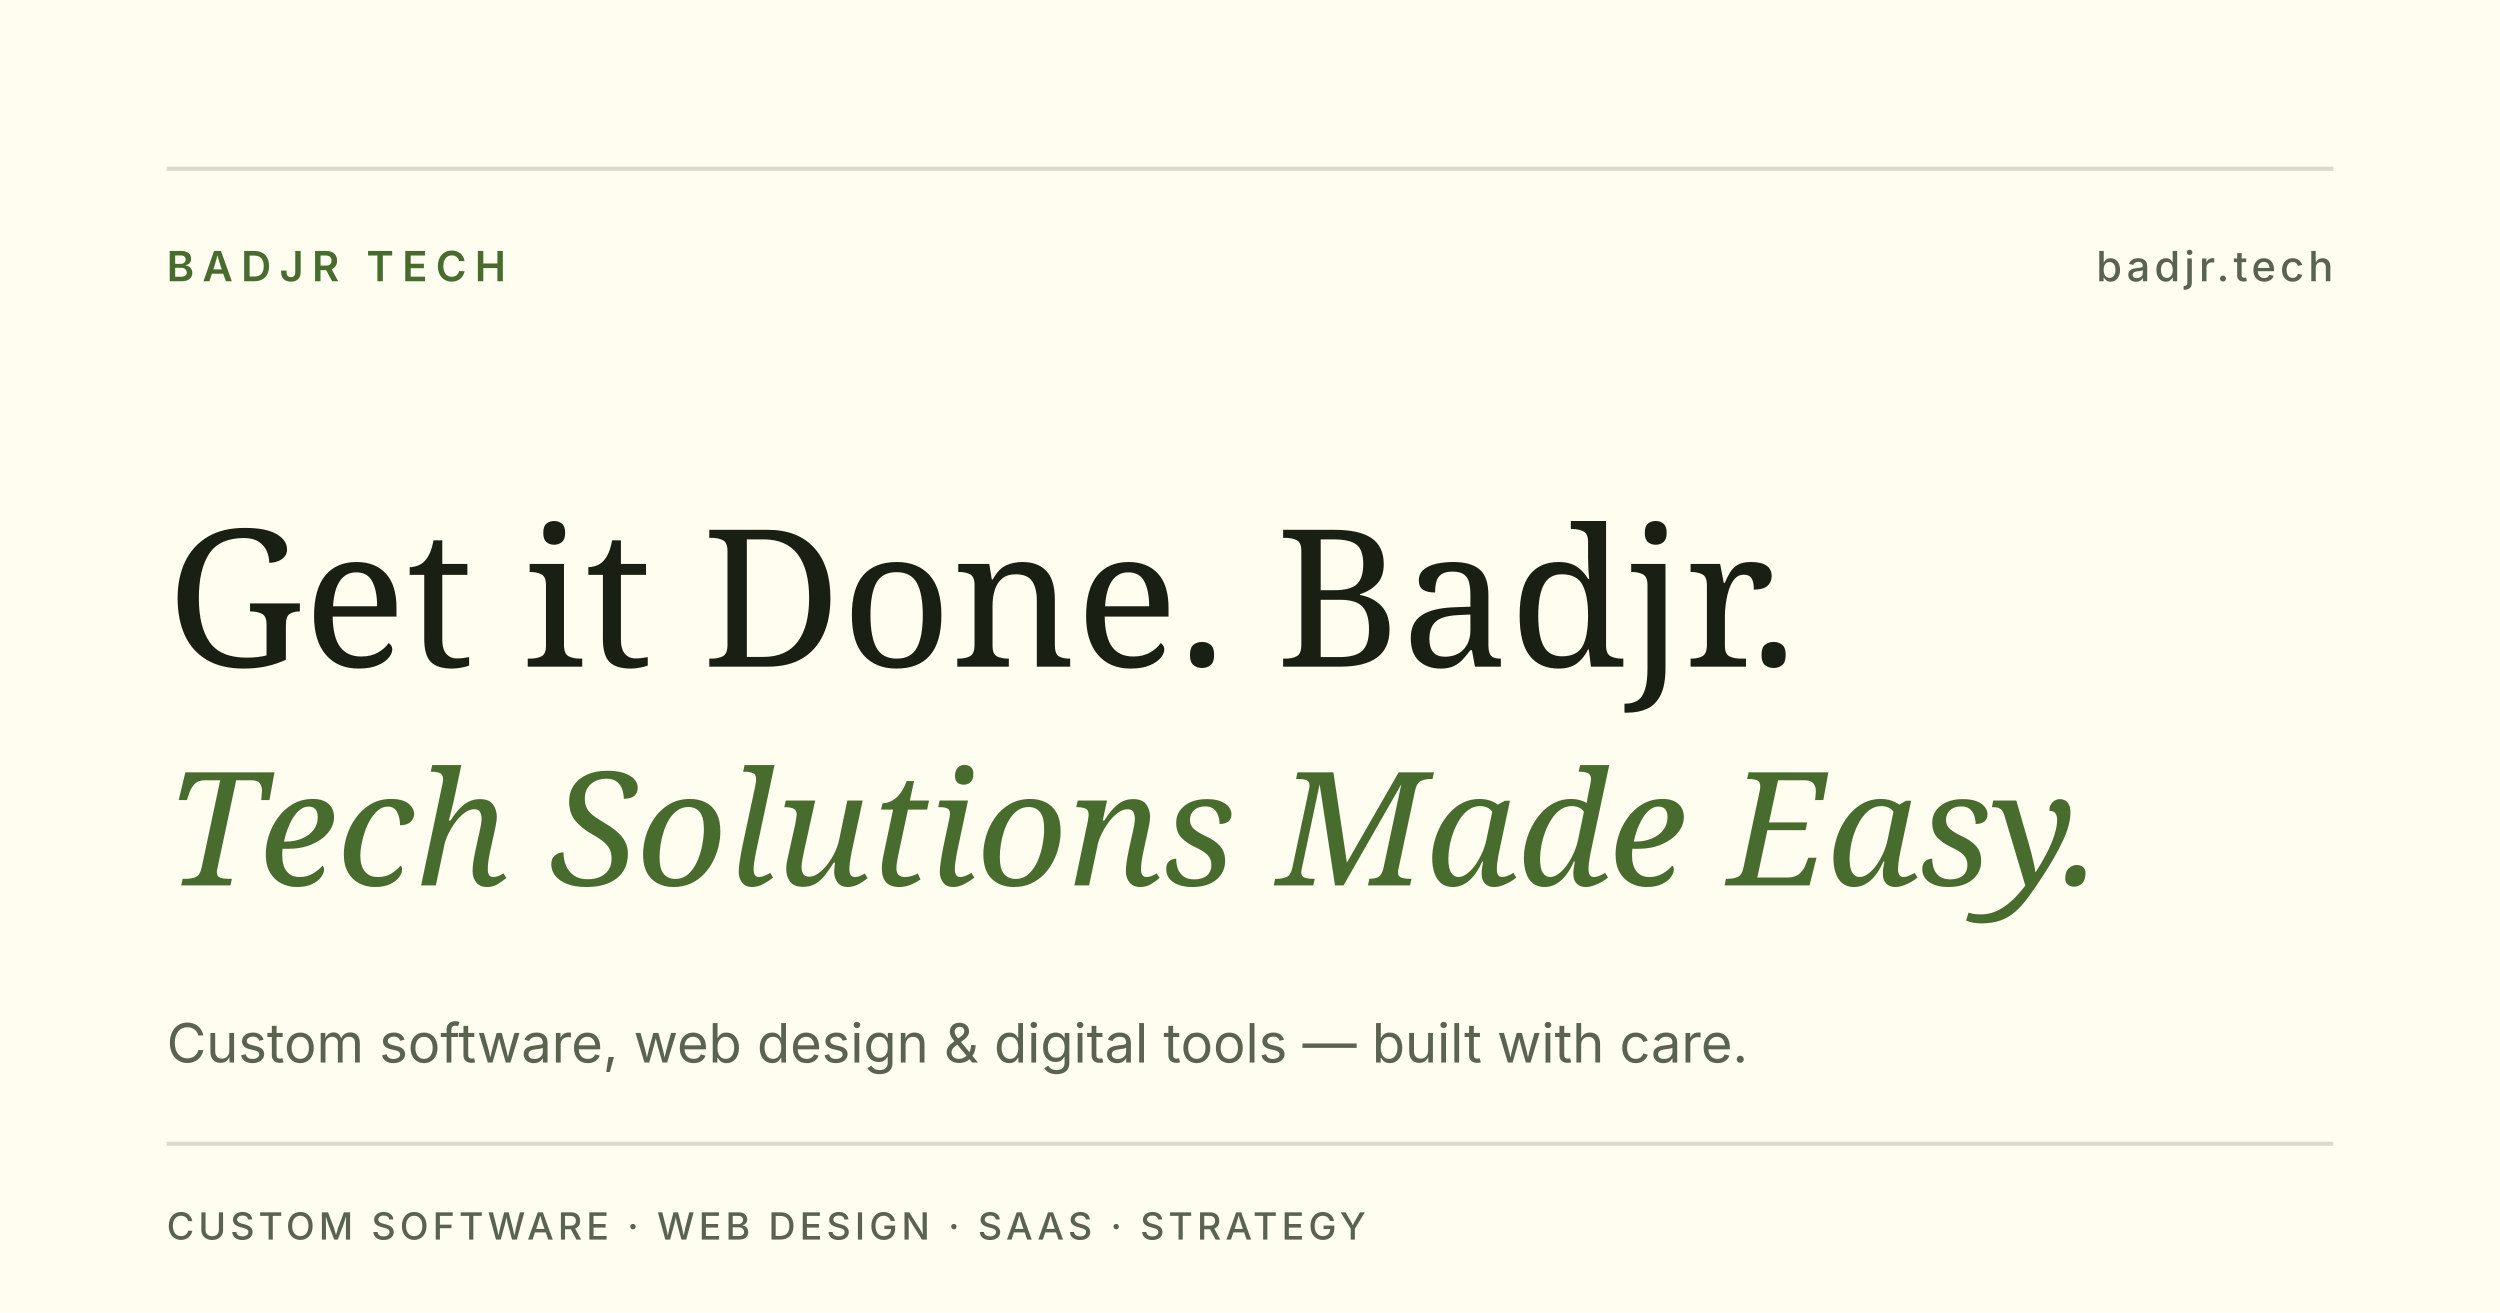
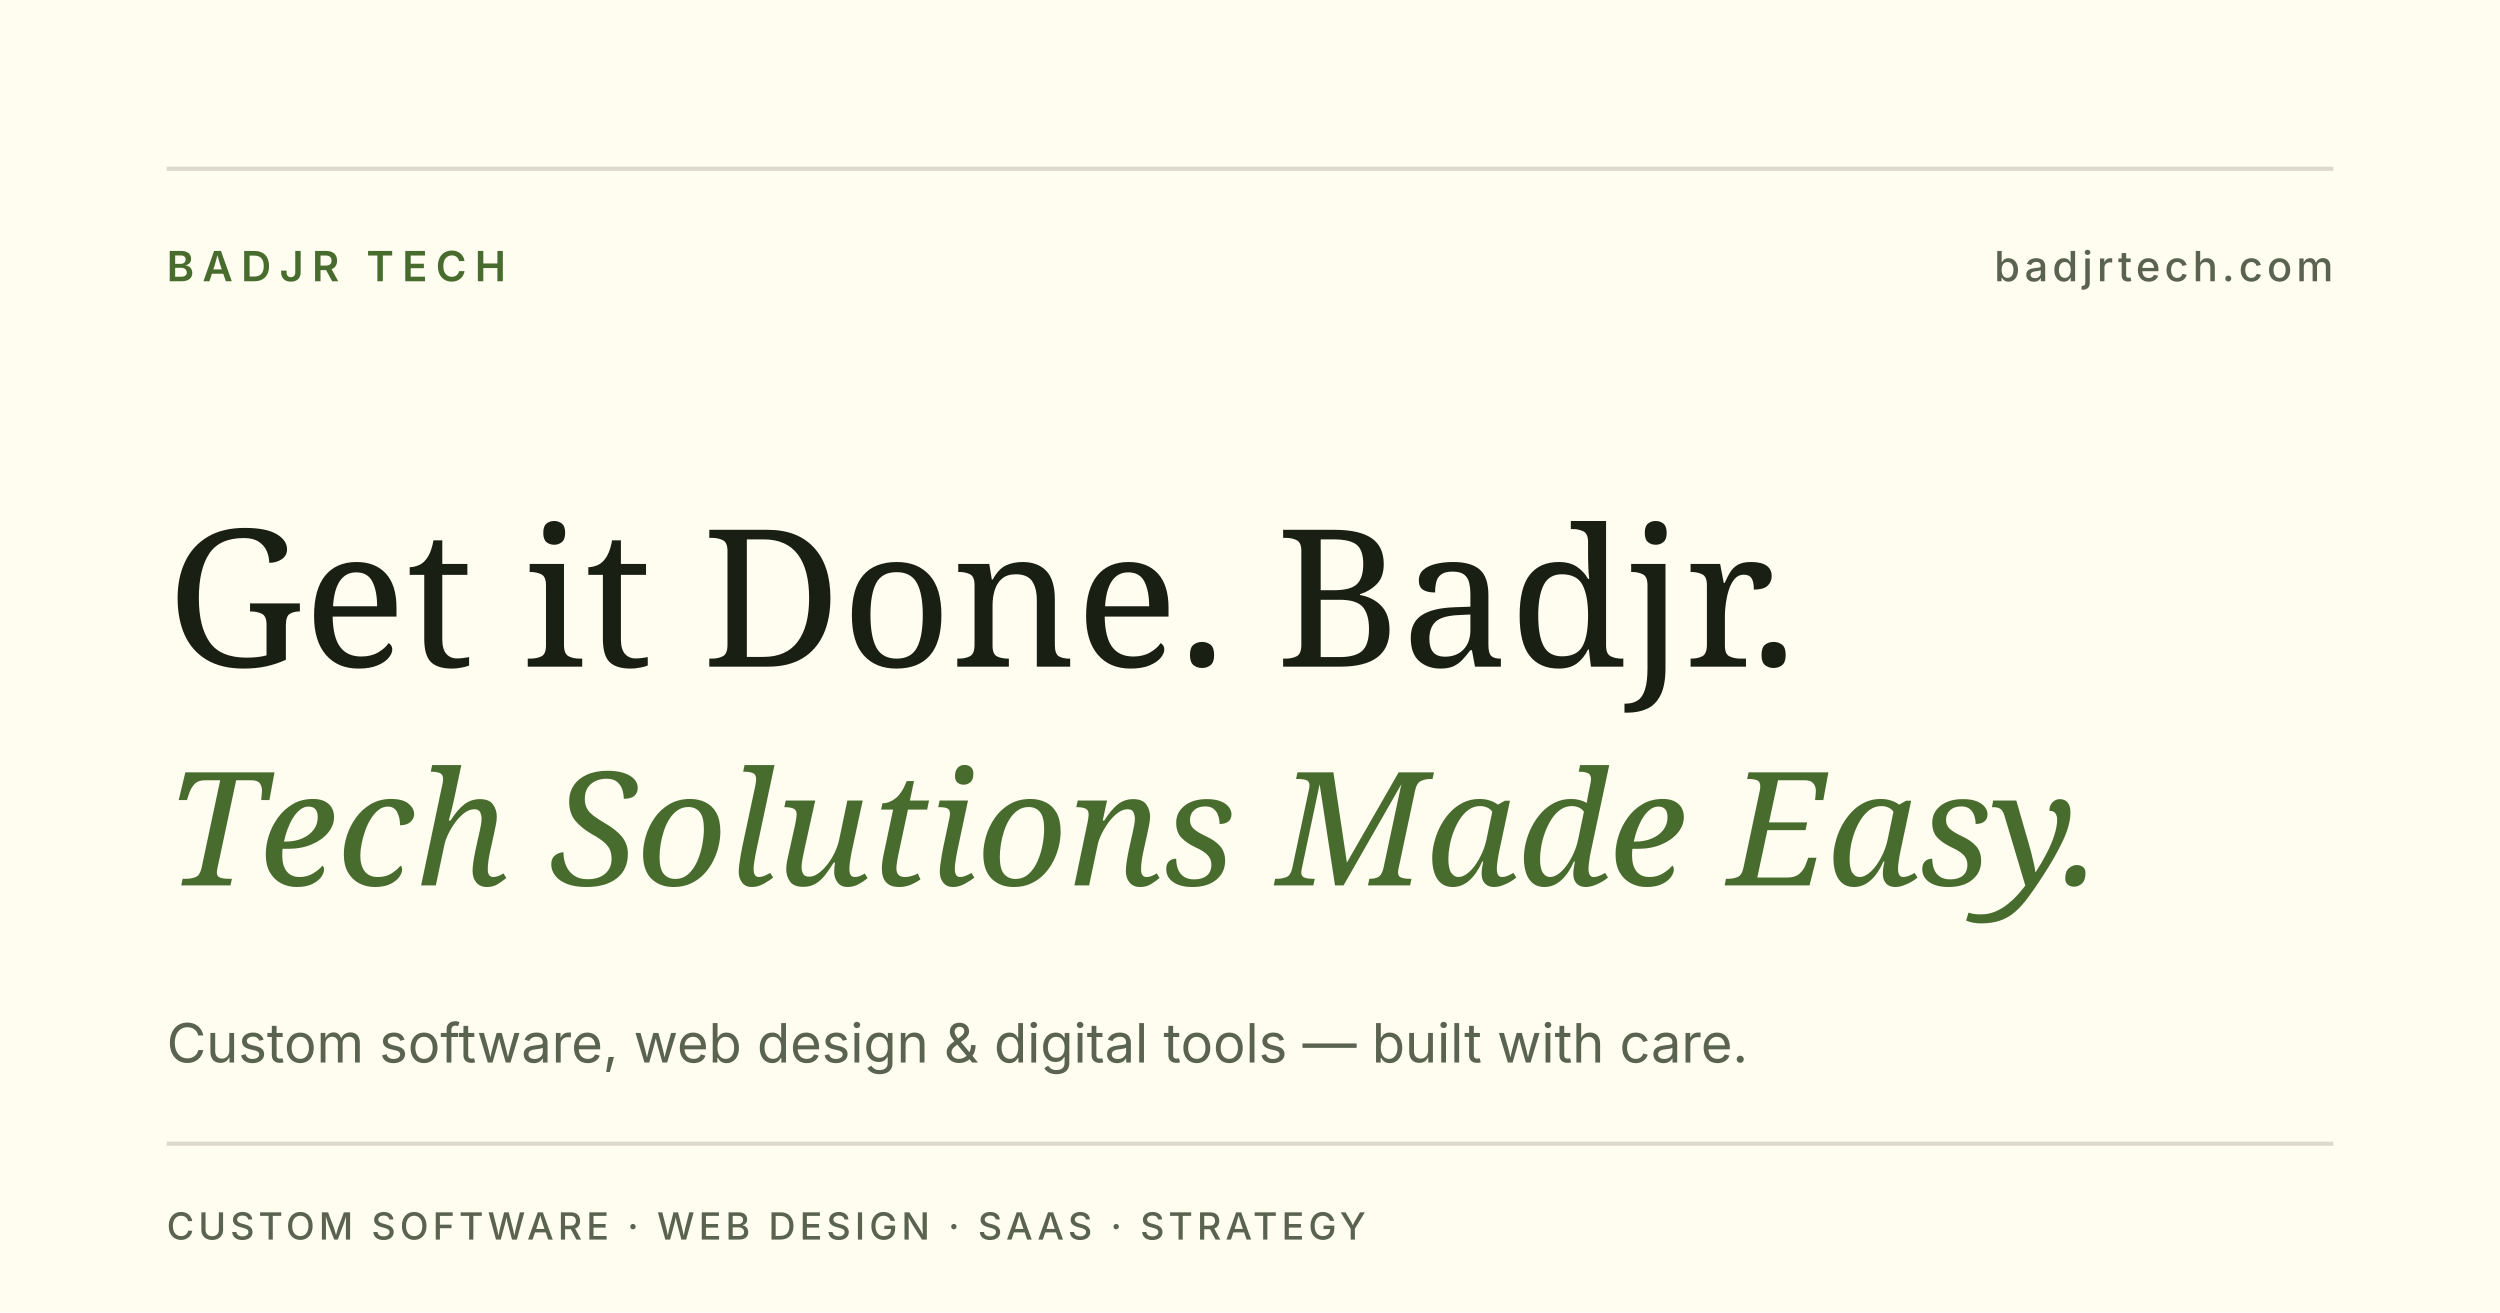
<svg xmlns="http://www.w3.org/2000/svg" viewBox="0 0 1200 630" width="1200" height="630">
  <defs>
    <style>
      .bg { fill: #fffcf0; }
      .green { fill: #476c2e; }
      .dark { fill: #1a1f14; }
      .mid { fill: #5a6350; }
      .border { fill: #ddd9cc; }
      .serif { font-family: 'DM Serif Display', 'Playfair Display', Georgia, serif; }
      .sans { font-family: 'DM Sans', -apple-system, system-ui, sans-serif; }
    </style>
  </defs>
  <rect class="bg" width="1200" height="630" />
  <rect class="border" x="80" y="80" width="1040" height="2" />
  <rect class="border" x="80" y="548" width="1040" height="2" />
  <text class="sans" x="80" y="135" font-size="20" font-weight="600" fill="#476c2e" letter-spacing="4">BADJR TECH</text>
-   <text class="sans" x="1120" y="135" font-size="20" font-weight="500" fill="#5a6350" text-anchor="end" letter-spacing="2">badjr.tech</text>
+   <text class="sans" x="1120" y="135" font-size="20" font-weight="500" fill="#5a6350" text-anchor="end" letter-spacing="2">badjrtech.com</text>
  <text class="serif" x="80" y="320" font-size="92" font-weight="400" fill="#1a1f14">Get it Done. Badjr.</text>
  <text class="serif" x="80" y="425" font-size="76" font-weight="400" font-style="italic" fill="#476c2e">Tech Solutions Made Easy.</text>
  <text class="sans" x="80" y="510" font-size="26" font-weight="400" fill="#5a6350">Custom software, web design &amp; digital tools — built with care.</text>
  <text class="sans" x="80" y="595" font-size="18" font-weight="500" fill="#5a6350" letter-spacing="2">CUSTOM SOFTWARE  ·  WEB DESIGN  ·  SAAS  ·  STRATEGY</text>
</svg>
